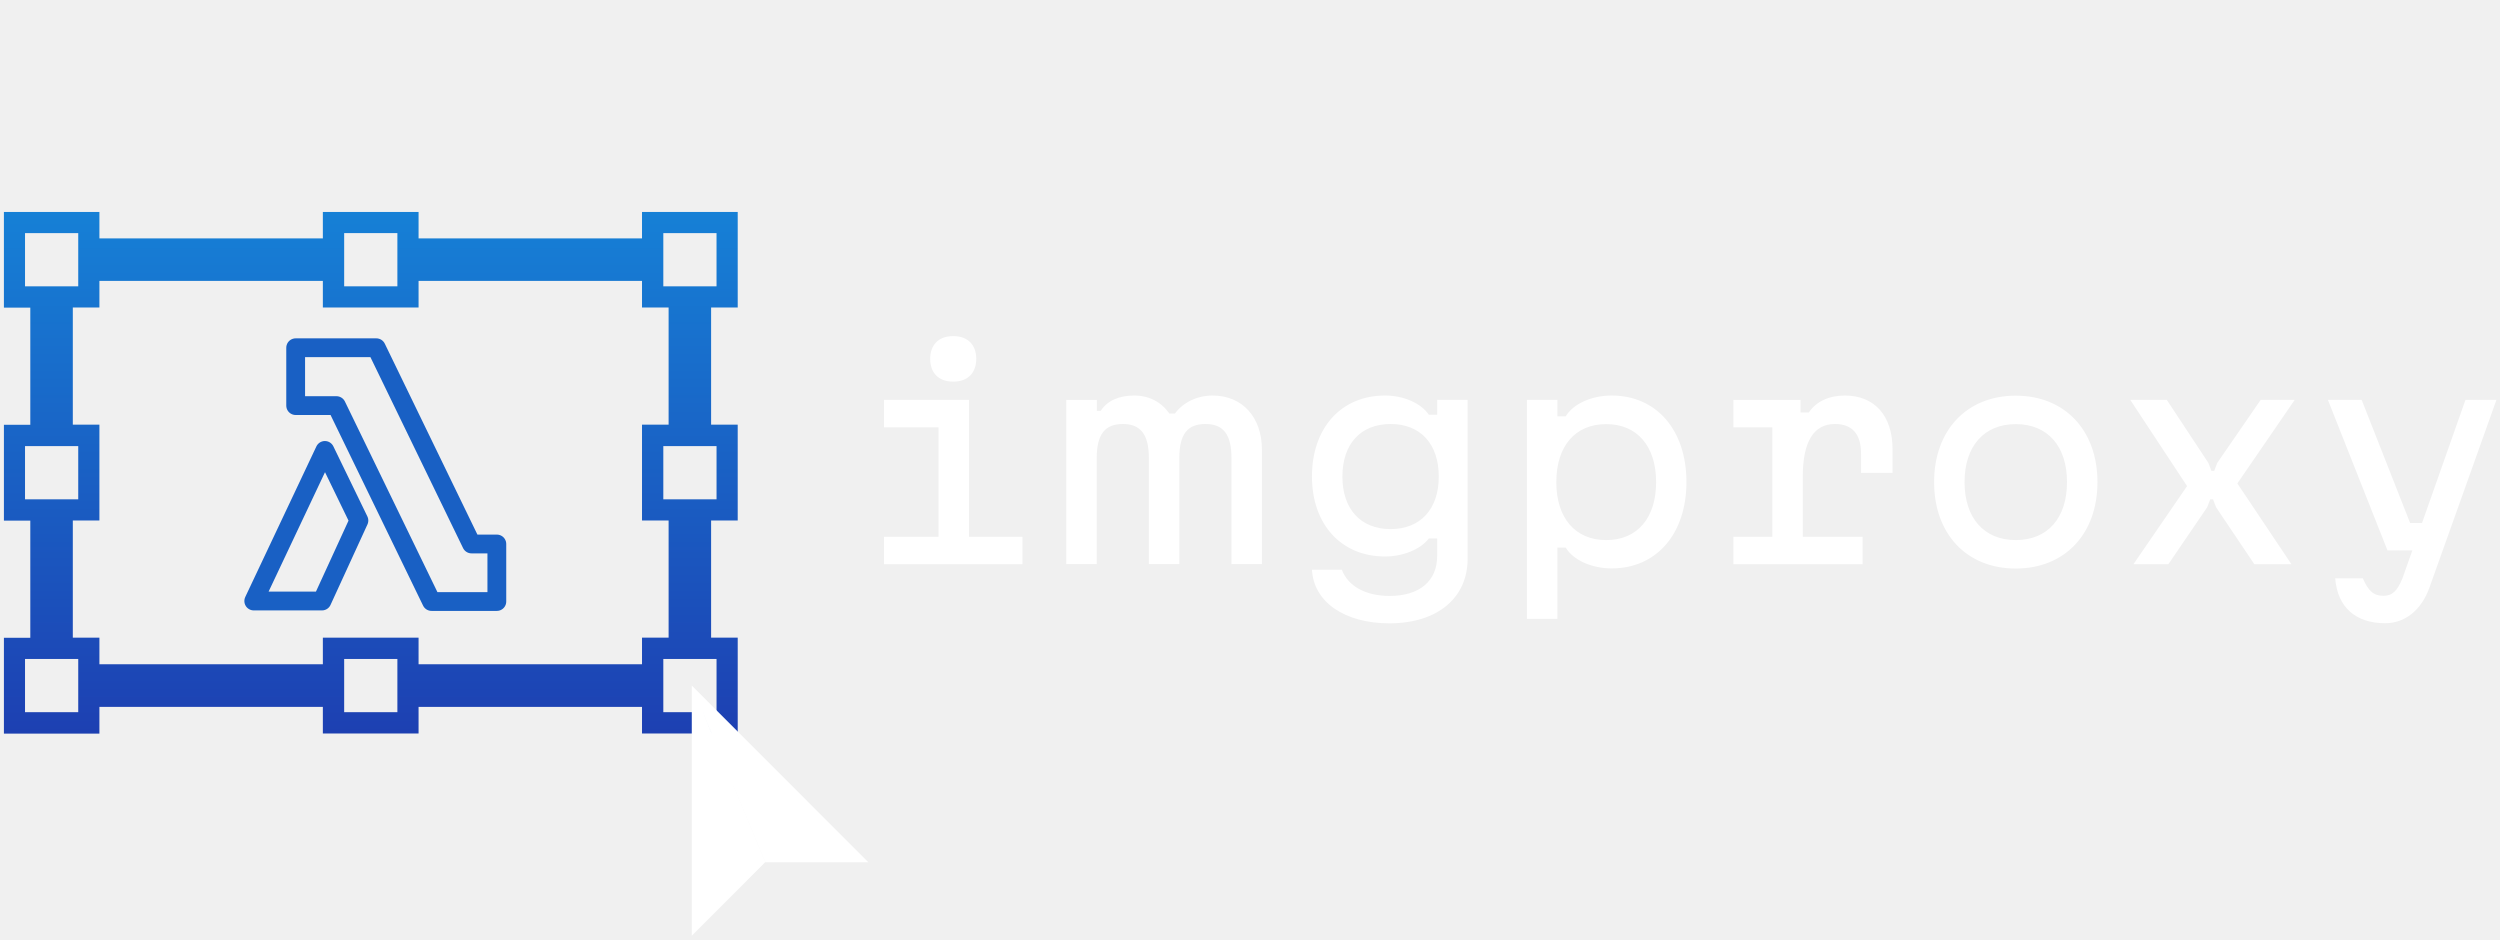
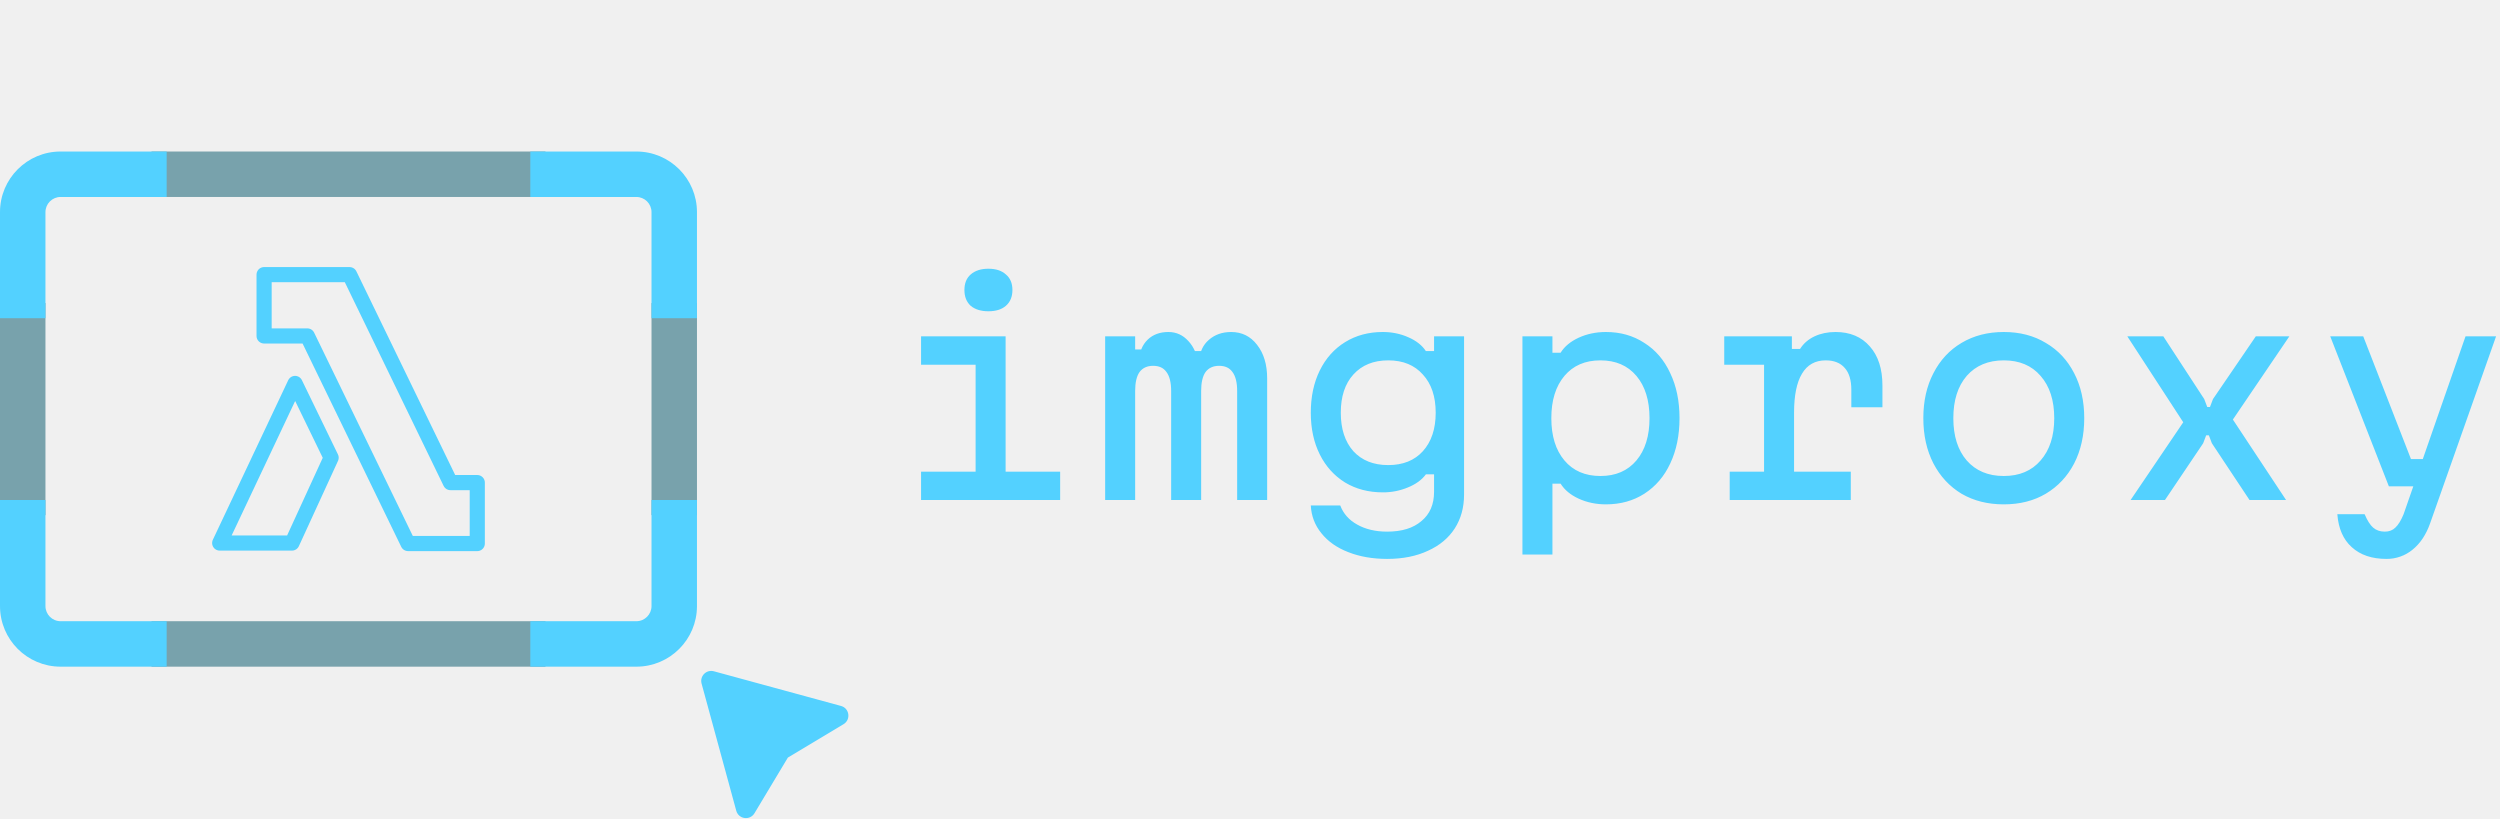
- <svg xmlns="http://www.w3.org/2000/svg" width="266" height="100" fill="none">
-   <g clip-path="url(#a)">
-     <path fill="#fff" d="M94.056 42.55v2.915h5.803v11.648h-5.803v2.915h14.733v-2.915h-5.69V42.549h-9.043Zm4.916-4.367c0 1.423.83 2.423 2.451 2.423 1.619 0 2.45-1 2.45-2.423 0-1.422-.831-2.422-2.45-2.422-1.62 0-2.451 1-2.451 2.422Zm14.479 4.366v17.465h3.239V48.746c0-2.507.859-3.633 2.775-3.633 1.915 0 2.774 1.14 2.774 3.633v11.268h3.24V48.746c0-2.535.859-3.633 2.775-3.633 1.915 0 2.774 1.112 2.774 3.633v11.268h3.24V47.845c0-3.465-2.099-5.76-5.24-5.76-1.648 0-3.155.732-4.014 1.915h-.591c-.86-1.225-2.155-1.916-3.747-1.916-1.648 0-2.887.578-3.563 1.634h-.409V42.55h-3.253Zm42.704 16.902V42.549h-3.24v1.578h-.887c-.831-1.226-2.676-2.043-4.662-2.043-4.662 0-7.774 3.437-7.774 8.62 0 5.099 3.126 8.507 7.774 8.507 1.916 0 3.775-.76 4.662-1.915h.887v1.859c0 2.676-1.887 4.253-5.07 4.253-2.535 0-4.422-1.042-5.07-2.788h-3.183c.183 3.436 3.478 5.704 8.253 5.704 5.155-.014 8.31-2.746 8.31-6.873Zm-13.324-8.747c0-3.465 1.944-5.591 5.127-5.591s5.127 2.126 5.127 5.591c0 3.465-1.944 5.592-5.127 5.592s-5.127-2.127-5.127-5.592Zm28.648-8.62c-2.127 0-4.071.874-4.887 2.212h-.888v-1.747h-3.239v23.296h3.239v-7.577h.888c.816 1.338 2.774 2.21 4.887 2.21 4.775 0 7.958-3.675 7.958-9.196s-3.183-9.197-7.958-9.197Zm-5.887 9.212c0-3.817 2-6.17 5.309-6.17 3.296 0 5.31 2.353 5.31 6.17 0 3.817-2 6.169-5.31 6.169-3.309 0-5.309-2.366-5.309-6.17Zm18.845-8.747v2.916h4.14v11.648h-4.14v2.915h13.746v-2.915h-6.366v-6.409c0-3.704 1.155-5.591 3.422-5.591 1.831 0 2.775 1.07 2.775 3.14v2.057h3.352v-2.521c0-3.55-1.915-5.705-5.07-5.705-1.676 0-3.071.634-3.831 1.803h-.888V42.55h-7.14Zm30.042 17.944c5.211 0 8.69-3.676 8.69-9.197 0-5.521-3.479-9.197-8.69-9.197-5.211 0-8.69 3.676-8.69 9.197 0 5.52 3.465 9.197 8.69 9.197Zm-5.451-9.197c0-3.817 2.071-6.17 5.451-6.17 3.394 0 5.451 2.353 5.451 6.17 0 3.817-2.057 6.169-5.451 6.169-3.394 0-5.451-2.366-5.451-6.17ZM227 60.028h3.718l4.127-6.056.324-.845h.296l.324.845 4.07 6.056h3.944l-5.747-8.591 6.099-8.888h-3.62l-4.62 6.705-.323.845h-.296l-.324-.845-4.423-6.705h-3.887l6.042 9.17-5.704 8.31Zm20.69-17.479 6.338 16.014h2.648l-1.056 2.972c-.535 1.31-1.057 1.86-2.028 1.86-1.057 0-1.62-.55-2.184-1.86h-2.943c.239 3.056 2.155 4.775 5.31 4.775 2.126 0 3.859-1.395 4.718-3.789l7.127-19.972h-3.296l-4.62 13.099h-1.267l-5.155-13.099h-3.592Z" />
-     <mask id="b" width="94" height="79" x="0" y="22" maskUnits="userSpaceOnUse" style="mask-type:luminance">
-       <path fill="#fff" d="M.394 22.535h92.817v78.169H.394V22.535Z" />
-     </mask>
-     <g mask="url(#b)">
-       <path fill="url(#c)" d="M78.493 32.732V22.535H68.31v2.831H44.535v-2.83H34.352v2.83H10.577v-2.83H.394v10.196h2.831v12.465H.395v10.197h2.83V67.86H.395v10.197h10.182v-2.845h23.775v2.831h10.183v-2.83H68.31v2.83h10.183V67.845h-2.831V55.38h2.83V45.183h-2.83V32.718h2.83v.014Zm-41.873-7.93h5.662v5.663H36.62v-5.662ZM2.662 30.466v-5.662h5.662v5.662H2.662Zm0 22.662v-5.662h5.662v5.662H2.662Zm5.662 22.648H2.662v-5.662h5.662v5.662Zm33.958 0H36.62v-5.662h5.662v5.662Zm26.028-5.099H44.535v-2.83H34.352v2.83H10.577v-2.83h-2.83V55.38h2.83V45.183h-2.83V32.718h2.83v-2.83h23.775v2.83h10.183v-2.83H68.31v2.83h2.83v12.465h-2.83V55.38h2.83v12.465h-2.83v2.831Zm7.93-.563v5.662h-5.663v-5.662h5.662Zm0-22.648v5.662h-5.663v-5.662h5.662Zm-5.663-17v-5.662h5.662v5.662h-5.662Z" />
-       <path stroke="#1960C4" stroke-linecap="round" stroke-linejoin="round" stroke-width="2" d="M31.459 37v6.156h4.339L45.915 64h6.949v-6.12H50.17L40.04 37h-8.581ZM34.568 47.925l3.62 7.458-3.93 8.565H27l7.568-16.023Z" />
-       <path fill="#fff" fill-rule="evenodd" d="M81.437 91.746h10.957L73.606 72.945l7.83 18.802Zm-7.831-18.802v26.62l7.817-7.832" clip-rule="evenodd" />
-     </g>
-   </g>
-   <defs>
-     <linearGradient id="c" x1="39.445" x2="39.445" y1="78.046" y2="22.535" gradientUnits="userSpaceOnUse">
-       <stop stop-color="#1D40B2" />
-       <stop offset="1" stop-color="#1680D6" />
-     </linearGradient>
-     <clipPath id="a">
-       <path fill="#fff" d="M0 0h266v100H0z" />
-     </clipPath>
-   </defs>
+ <svg xmlns="http://www.w3.org/2000/svg" width="330" height="108" fill="none">
+   <path fill="#005568" fill-opacity=".5" d="M72 20H20v6h52v-6Zm0 62H20v6h52v-6ZM0 40h6v28H0V40Zm92 0h-6v28h6V40Z" />
+   <path fill="#53D1FF" d="M8 20h14v6H8a2 2 0 0 0-2 2v14H0V28a8 8 0 0 1 8-8Zm62 0v6h14a2 2 0 0 1 2 2v14h6V28a8 8 0 0 0-8-8H70Zm14 62H70v6h14a8 8 0 0 0 8-8V66h-6v14a2 2 0 0 1-2 2ZM6 80V66H0v14a8 8 0 0 0 8 8h14v-6H8a2 2 0 0 1-2-2Zm86.608 10.229 4.578 16.787c.306 1.121 1.807 1.328 2.405.332L104 100l7.348-4.409c.996-.598.789-2.099-.332-2.405l-16.787-4.578a1.32 1.32 0 0 0-1.621 1.62Z" />
+   <path stroke="#53D1FF" stroke-linecap="round" stroke-linejoin="round" stroke-width="2" d="M34.861 36.253v8.092h5.705l13.3 27.402H63v-8.044h-3.541l-13.317-27.45h-11.28Zm4.088 14.362 4.759 9.804-5.167 11.26H29l9.949-21.064Z" />
+   <path fill="#53D1FF" d="m311.948 44.4 6.3 16.2h2.628l-1.188 3.6h-4.356l-7.74-19.8h4.356Zm8.82 24.696c-.528 1.488-1.296 2.64-2.304 3.456a5.34 5.34 0 0 1-3.456 1.224c-1.92 0-3.444-.516-4.572-1.548-1.128-1.008-1.764-2.46-1.908-4.356h3.6c.36.84.732 1.428 1.116 1.764.408.36.924.54 1.548.54.576 0 1.044-.18 1.404-.54.384-.36.744-.948 1.08-1.764l8.172-23.472h4.032l-8.712 24.696Zm-32.58-13.356-7.38-11.34h4.752l5.4 8.28.396 1.044h.36l.396-1.044 5.652-8.28h4.428l-7.452 10.98L301.76 66h-4.824l-4.968-7.488-.396-1.044h-.36l-.396 1.044-5.04 7.488h-4.536l6.948-10.26ZM264.5 66.576c-2.112 0-3.972-.468-5.58-1.404-1.584-.96-2.82-2.292-3.708-3.996-.888-1.728-1.332-3.72-1.332-5.976s.444-4.236 1.332-5.94c.888-1.728 2.124-3.06 3.708-3.996 1.608-.96 3.468-1.44 5.58-1.44s3.96.48 5.544 1.44c1.608.936 2.856 2.268 3.744 3.996.888 1.704 1.332 3.684 1.332 5.94 0 2.256-.444 4.248-1.332 5.976-.888 1.704-2.136 3.036-3.744 3.996-1.584.936-3.432 1.404-5.544 1.404Zm0-3.744c2.064 0 3.684-.684 4.86-2.052 1.2-1.368 1.8-3.228 1.8-5.58s-.6-4.212-1.8-5.58c-1.176-1.368-2.796-2.052-4.86-2.052-2.064 0-3.696.684-4.896 2.052-1.176 1.368-1.764 3.228-1.764 5.58s.588 4.212 1.764 5.58c1.2 1.368 2.832 2.052 4.896 2.052ZM236.528 44.4v1.656h1.08c.456-.72 1.092-1.272 1.908-1.656.816-.384 1.74-.576 2.772-.576 1.92 0 3.432.636 4.536 1.908 1.104 1.248 1.656 2.964 1.656 5.148v2.88h-4.104v-2.304c0-1.272-.288-2.232-.864-2.88-.576-.672-1.416-1.008-2.52-1.008-1.392 0-2.436.588-3.132 1.764-.696 1.152-1.044 2.868-1.044 5.148v7.776h7.488V66H228.32v-3.744h4.536V48.144H227.6V44.4h8.928Zm-35.568 0h3.96v2.16H206c.504-.816 1.296-1.476 2.376-1.98 1.104-.504 2.304-.756 3.6-.756 1.92 0 3.612.48 5.076 1.44 1.488.936 2.628 2.268 3.42 3.996.816 1.704 1.224 3.684 1.224 5.94 0 2.256-.408 4.248-1.224 5.976-.792 1.704-1.932 3.036-3.42 3.996-1.464.936-3.156 1.404-5.076 1.404-1.296 0-2.496-.252-3.6-.756-1.08-.504-1.872-1.164-2.376-1.98h-1.08v9.36h-3.96V44.4Zm10.296 18.432c2.016 0 3.6-.684 4.752-2.052 1.152-1.368 1.728-3.228 1.728-5.58s-.576-4.212-1.728-5.58c-1.152-1.368-2.736-2.052-4.752-2.052-2.016 0-3.6.684-4.752 2.052-1.152 1.368-1.728 3.228-1.728 5.58s.576 4.212 1.728 5.58c1.152 1.368 2.736 2.052 4.752 2.052Zm-18 2.448c0 1.704-.408 3.192-1.224 4.464-.816 1.272-1.992 2.256-3.528 2.952-1.536.72-3.336 1.08-5.4 1.08-1.92 0-3.636-.3-5.148-.9-1.488-.576-2.664-1.404-3.528-2.484-.864-1.056-1.332-2.28-1.404-3.672h3.888c.408 1.08 1.152 1.92 2.232 2.52 1.104.624 2.424.936 3.96.936 1.944 0 3.456-.468 4.536-1.404 1.104-.912 1.656-2.196 1.656-3.852v-2.304h-1.08c-.528.72-1.32 1.296-2.376 1.728a8.49 8.49 0 0 1-3.312.648c-1.872 0-3.528-.432-4.968-1.296-1.44-.888-2.556-2.124-3.348-3.708-.792-1.584-1.188-3.42-1.188-5.508 0-2.112.396-3.972 1.188-5.58.792-1.608 1.908-2.856 3.348-3.744 1.44-.888 3.096-1.332 4.968-1.332 1.2 0 2.316.228 3.348.684 1.056.456 1.836 1.068 2.34 1.836h1.08V44.4h3.96v20.88Zm-16.272-10.8c0 2.136.552 3.828 1.656 5.076 1.128 1.224 2.664 1.836 4.608 1.836 1.944 0 3.468-.612 4.572-1.836 1.128-1.248 1.692-2.94 1.692-5.076 0-2.136-.564-3.816-1.692-5.04-1.104-1.248-2.628-1.872-4.572-1.872s-3.48.624-4.608 1.872c-1.104 1.224-1.656 2.904-1.656 5.04ZM149.84 44.4v1.728h2.844l-2.34 1.44c.072-1.152.456-2.064 1.152-2.736.696-.672 1.608-1.008 2.736-1.008 1.032 0 1.908.396 2.628 1.188.72.768 1.164 1.788 1.332 3.06l-2.34-1.728h4.608l-2.16 1.224c.072-1.128.492-2.028 1.26-2.7.792-.696 1.776-1.044 2.952-1.044 1.416 0 2.556.564 3.42 1.692.888 1.128 1.332 2.604 1.332 4.428V66h-3.96V51.6c0-1.104-.204-1.932-.612-2.484-.384-.552-.972-.828-1.764-.828s-1.392.276-1.8.828c-.384.552-.576 1.38-.576 2.484V66h-3.96V51.6c0-1.104-.204-1.932-.612-2.484-.384-.552-.972-.828-1.764-.828s-1.392.276-1.8.828c-.384.552-.576 1.38-.576 2.484V66h-3.96V44.4h3.96Zm-17.1 0v17.856h7.2V66h-18.36v-3.744h7.2V48.144h-7.2V44.4h11.16Zm-2.268-3.312c-.984 0-1.764-.24-2.34-.72-.552-.504-.828-1.2-.828-2.088 0-.888.276-1.572.828-2.052.576-.504 1.356-.756 2.34-.756.984 0 1.752.252 2.304.756.576.48.864 1.164.864 2.052 0 .888-.288 1.584-.864 2.088-.552.48-1.32.72-2.304.72Z" />
</svg>
